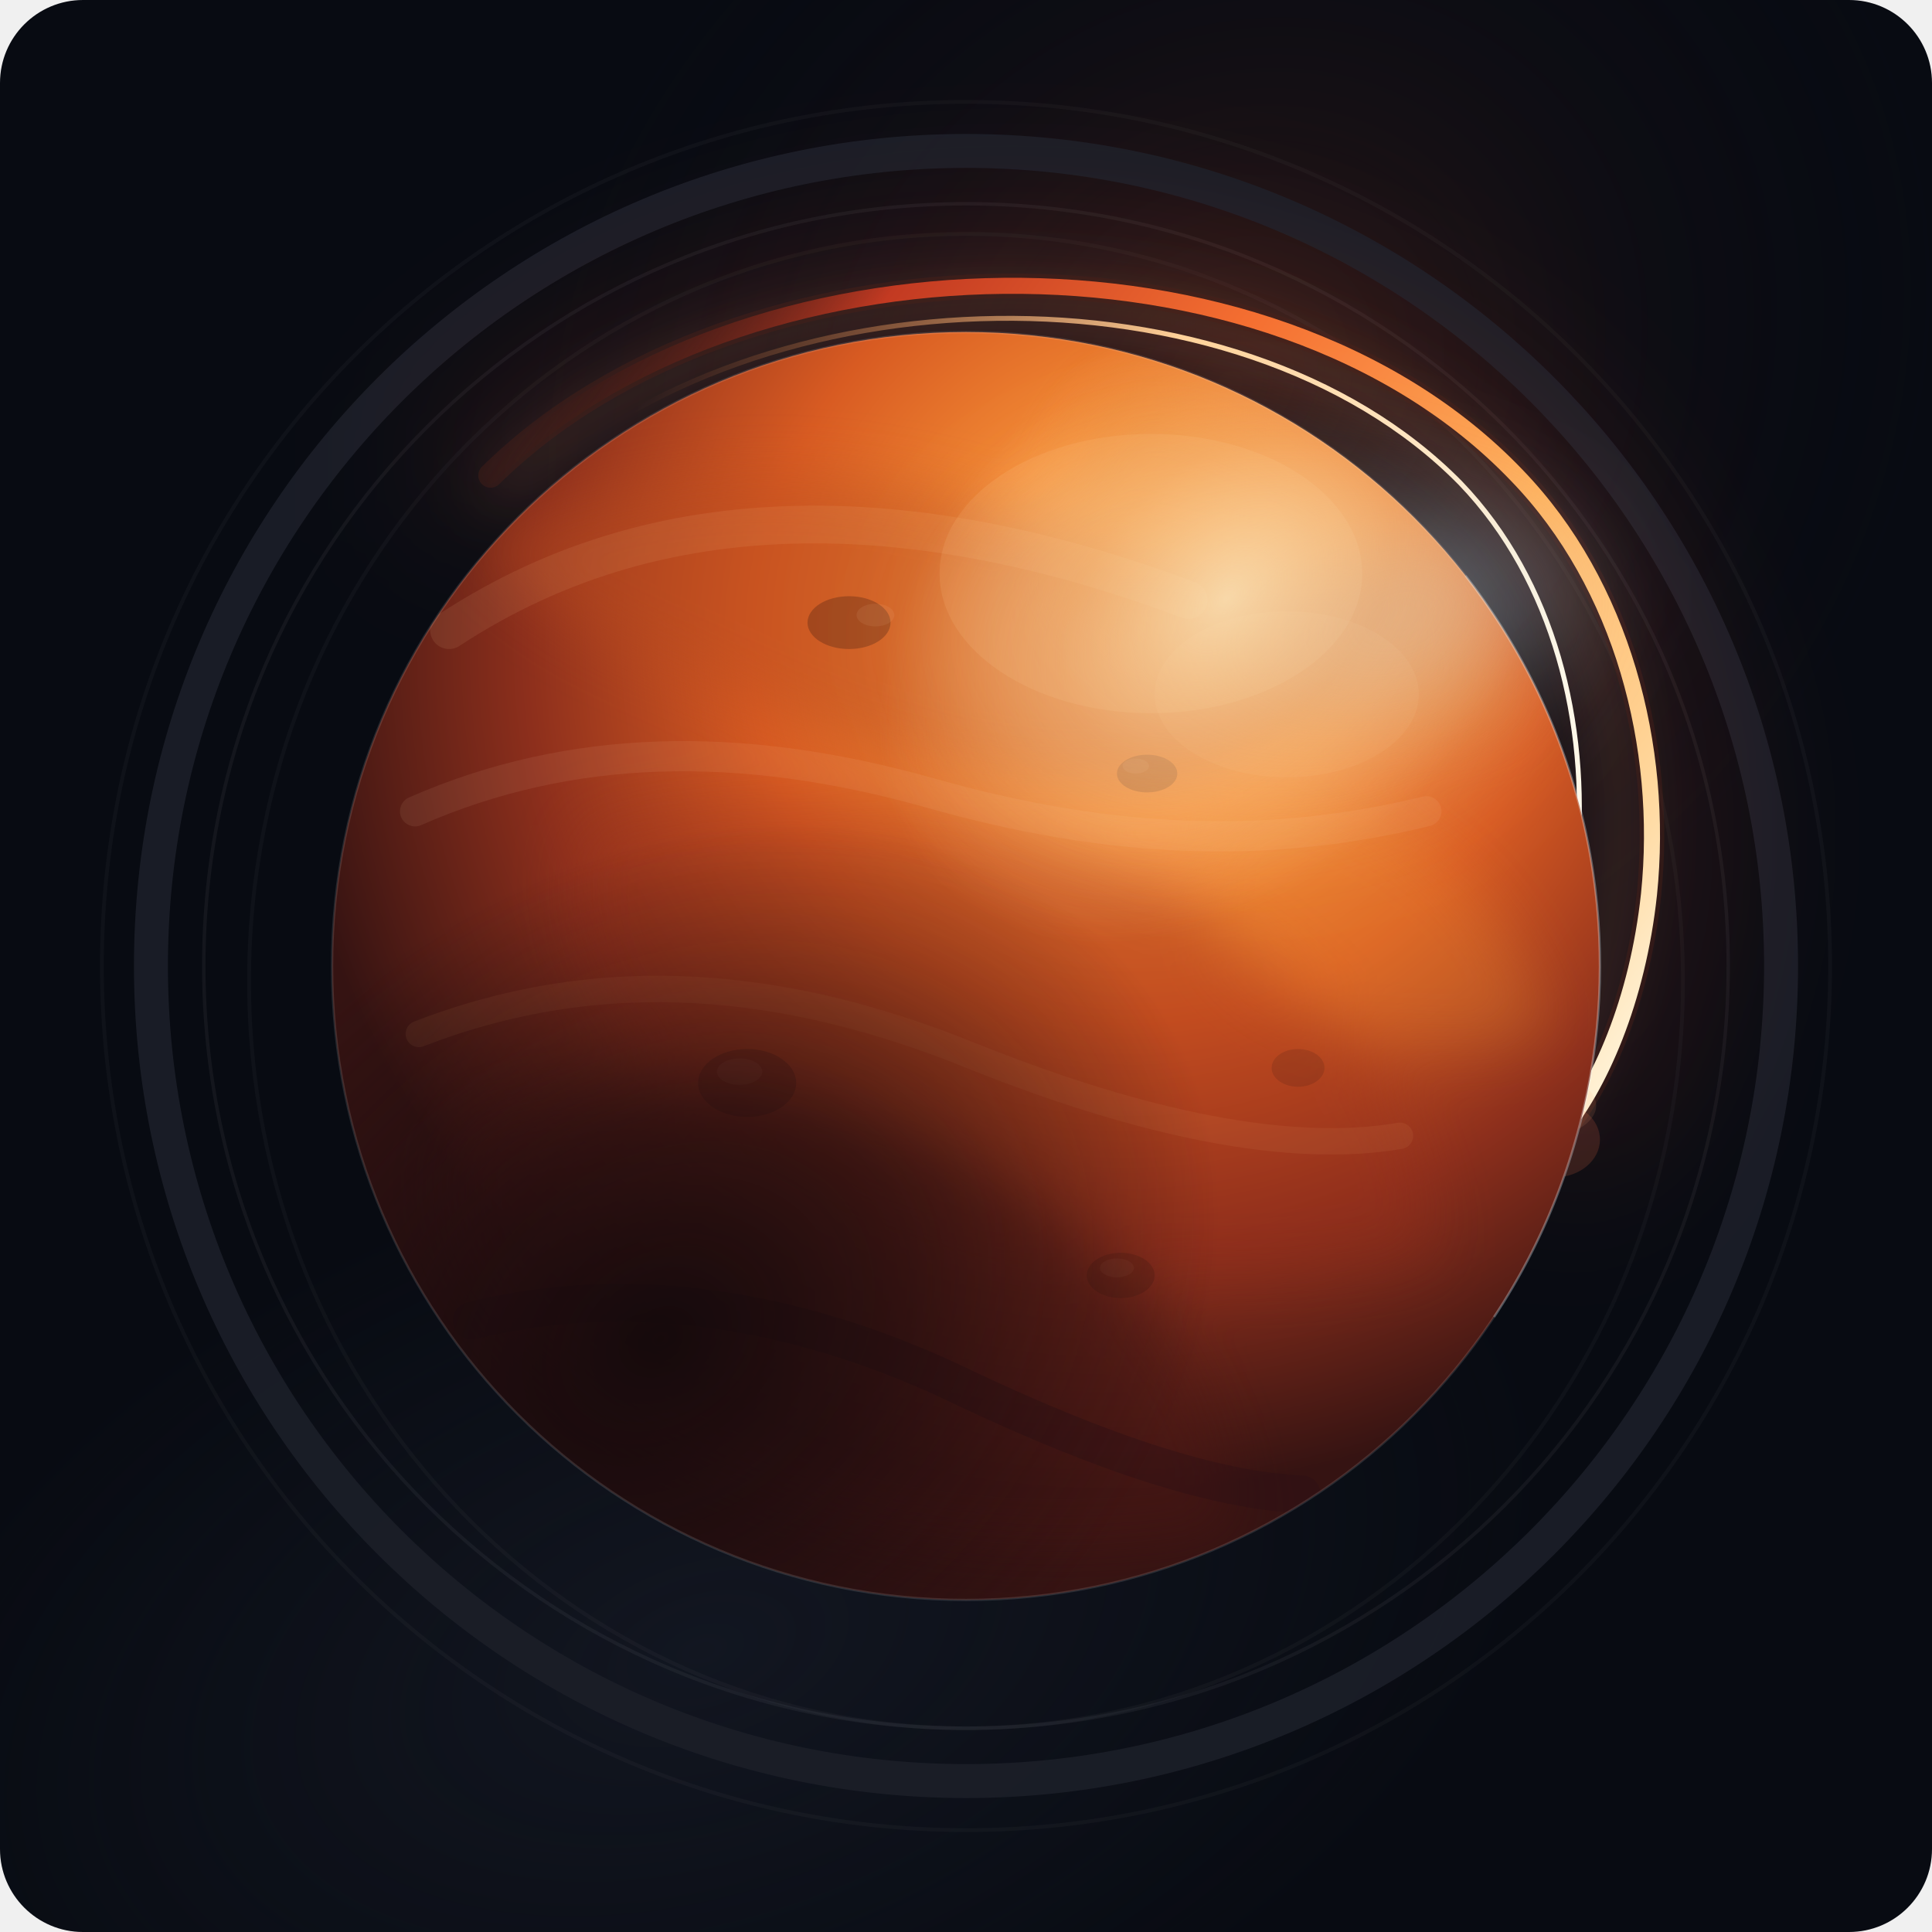
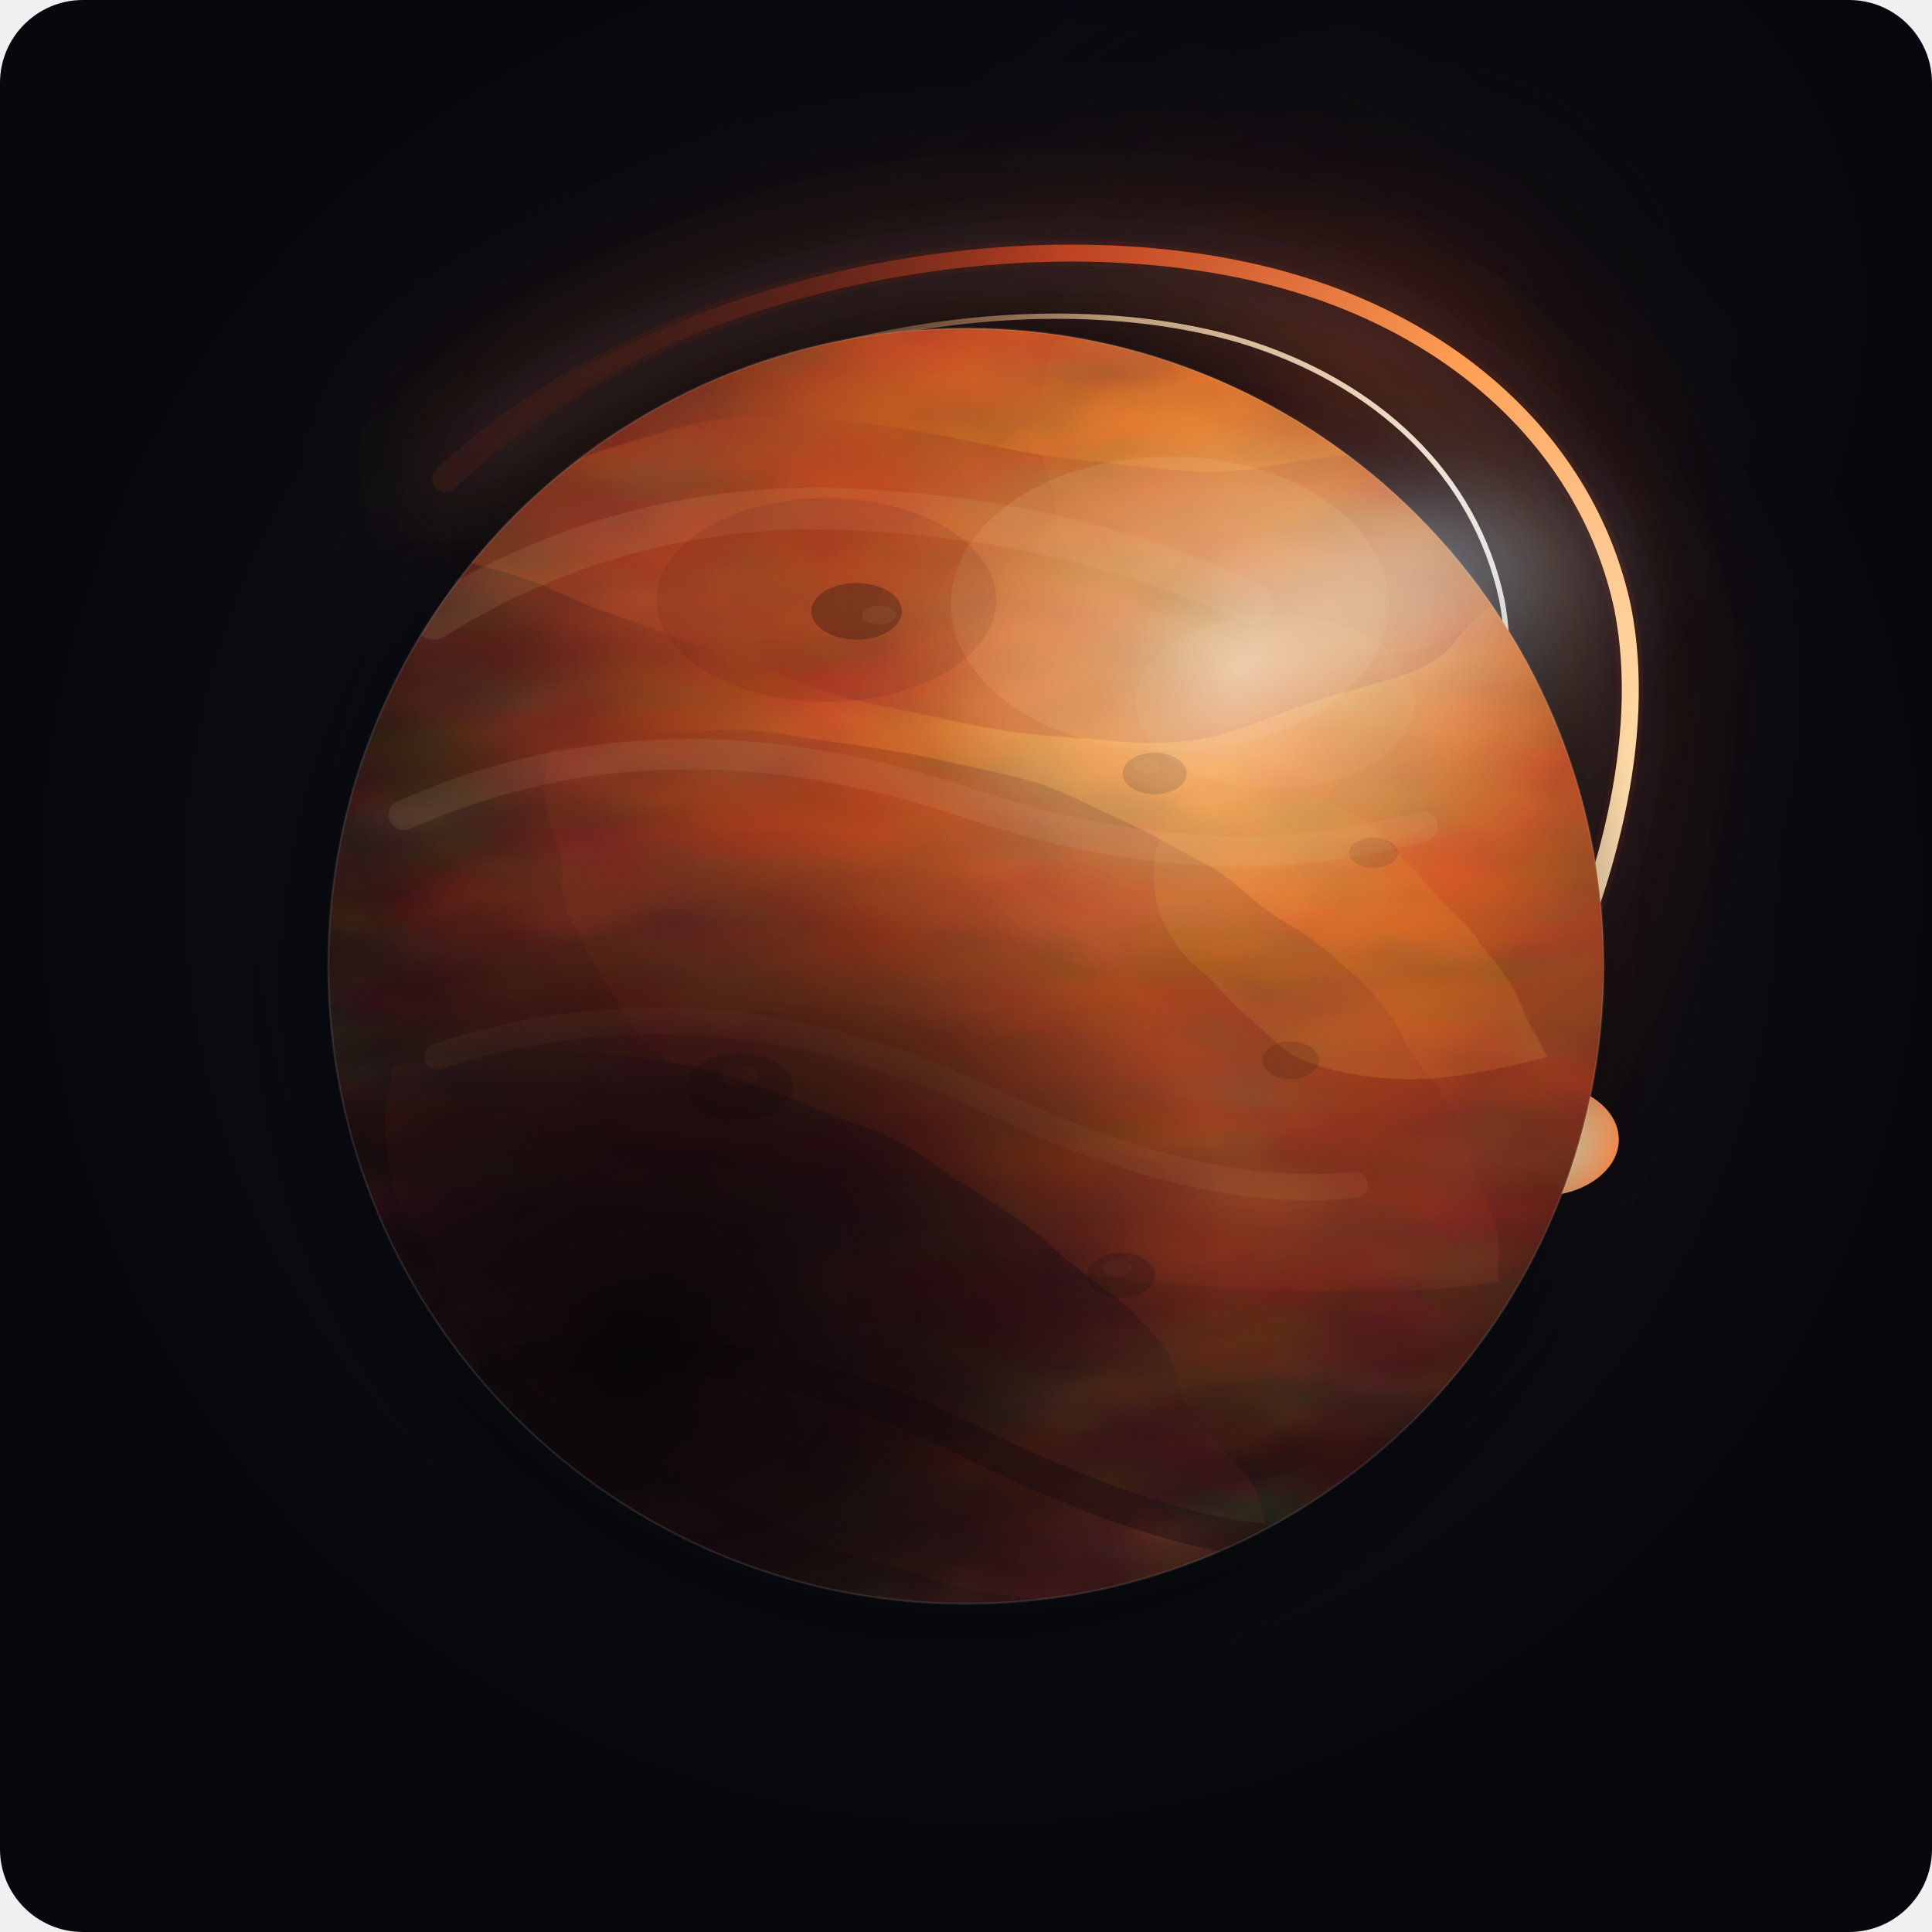
<svg xmlns="http://www.w3.org/2000/svg" width="1024" height="1024" viewBox="0 0 1024 1024" fill="none">
  <defs>
-     <radialGradient id="bg-glow-top" cx="0" cy="0" r="1" gradientUnits="userSpaceOnUse" gradientTransform="translate(652 202) rotate(138) scale(412 356)">
-       <stop stop-color="#52251A" stop-opacity="0.46" />
-       <stop offset="0.58" stop-color="#201318" stop-opacity="0.22" />
-       <stop offset="1" stop-color="#080B12" stop-opacity="0" />
+     <radialGradient id="bg-core" cx="0" cy="0" r="1" gradientUnits="userSpaceOnUse" gradientTransform="translate(520 468) rotate(90) scale(520 520)">
+       <stop stop-color="#191117" />
+       <stop offset="0.64" stop-color="#0B0D13" />
+       <stop offset="1" stop-color="#06080D" />
    </radialGradient>
-     <radialGradient id="bg-glow-bottom" cx="0" cy="0" r="1" gradientUnits="userSpaceOnUse" gradientTransform="translate(372 874) rotate(-18) scale(462 268)">
-       <stop stop-color="#1D2230" stop-opacity="0.48" />
-       <stop offset="1" stop-color="#1D2230" stop-opacity="0" />
+     <radialGradient id="bg-glow" cx="0" cy="0" r="1" gradientUnits="userSpaceOnUse" gradientTransform="translate(692 232) rotate(136) scale(364 286)">
+       <stop stop-color="#7E2E1D" stop-opacity="0.42" />
+       <stop offset="0.46" stop-color="#391A1A" stop-opacity="0.16" />
+       <stop offset="1" stop-color="#0B0D13" stop-opacity="0" />
    </radialGradient>
-     <radialGradient id="planet-base" cx="0" cy="0" r="1" gradientUnits="userSpaceOnUse" gradientTransform="translate(612 328) rotate(131) scale(474 448)">
-       <stop stop-color="#FFB55A" />
-       <stop offset="0.22" stop-color="#F48C34" />
-       <stop offset="0.46" stop-color="#D85B22" />
-       <stop offset="0.72" stop-color="#8D2F1C" />
-       <stop offset="1" stop-color="#351312" />
+     <radialGradient id="planet-shell" cx="0" cy="0" r="1" gradientUnits="userSpaceOnUse" gradientTransform="translate(638 332) rotate(136) scale(470 440)">
+       <stop stop-color="#FFBF73" />
+       <stop offset="0.18" stop-color="#F7953E" />
+       <stop offset="0.43" stop-color="#D65D22" />
+       <stop offset="0.72" stop-color="#7A281A" />
+       <stop offset="1" stop-color="#1D0D10" />
    </radialGradient>
-     <radialGradient id="planet-terminator" cx="0" cy="0" r="1" gradientUnits="userSpaceOnUse" gradientTransform="translate(350 710) rotate(-36) scale(318 248)">
-       <stop stop-color="#12090B" stop-opacity="0.92" />
-       <stop offset="0.44" stop-color="#160A0D" stop-opacity="0.62" />
-       <stop offset="1" stop-color="#160A0D" stop-opacity="0" />
+     <radialGradient id="atmosphere-rim" cx="0" cy="0" r="1" gradientUnits="userSpaceOnUse" gradientTransform="translate(734 316) rotate(150) scale(228 84)">
+       <stop stop-color="#C9E7FF" stop-opacity="0.62" />
+       <stop offset="0.38" stop-color="#DDF1FF" stop-opacity="0.22" />
+       <stop offset="1" stop-color="#DDF1FF" stop-opacity="0" />
    </radialGradient>
-     <radialGradient id="planet-rim-light" cx="0" cy="0" r="1" gradientUnits="userSpaceOnUse" gradientTransform="translate(650 318) rotate(136) scale(214 146)">
-       <stop stop-color="#FFF0C7" stop-opacity="0.7" />
-       <stop offset="0.48" stop-color="#FFD59E" stop-opacity="0.3" />
-       <stop offset="1" stop-color="#FFD59E" stop-opacity="0" />
+     <radialGradient id="planet-highlight" cx="0" cy="0" r="1" gradientUnits="userSpaceOnUse" gradientTransform="translate(658 354) rotate(135) scale(190 132)">
+       <stop stop-color="#FFF0CE" stop-opacity="0.54" />
+       <stop offset="0.46" stop-color="#FFD49B" stop-opacity="0.18" />
+       <stop offset="1" stop-color="#FFD49B" stop-opacity="0" />
    </radialGradient>
-     <radialGradient id="planet-atmosphere" cx="0" cy="0" r="1" gradientUnits="userSpaceOnUse" gradientTransform="translate(744 330) rotate(150) scale(222 88)">
-       <stop stop-color="#A9D8FF" stop-opacity="0.42" />
-       <stop offset="0.42" stop-color="#D7F0FF" stop-opacity="0.16" />
-       <stop offset="1" stop-color="#D7F0FF" stop-opacity="0" />
+     <radialGradient id="planet-shadow" cx="0" cy="0" r="1" gradientUnits="userSpaceOnUse" gradientTransform="translate(336 722) rotate(-34) scale(332 260)">
+       <stop stop-color="#080509" stop-opacity="0.98" />
+       <stop offset="0.48" stop-color="#0D060A" stop-opacity="0.72" />
+       <stop offset="1" stop-color="#0D060A" stop-opacity="0" />
    </radialGradient>
-     <linearGradient id="flare-gradient" x1="314" y1="164" x2="868" y2="564" gradientUnits="userSpaceOnUse">
-       <stop stop-color="#3B120F" stop-opacity="0" />
-       <stop offset="0.18" stop-color="#C33A22" />
-       <stop offset="0.42" stop-color="#F56F31" />
-       <stop offset="0.68" stop-color="#FFB05A" />
-       <stop offset="0.88" stop-color="#FFD79C" />
-       <stop offset="1" stop-color="#FFF4DB" />
+     <radialGradient id="flare-head" cx="0" cy="0" r="1" gradientUnits="userSpaceOnUse" gradientTransform="translate(818 608) rotate(142) scale(70 56)">
+       <stop stop-color="#FFF7EB" />
+       <stop offset="0.28" stop-color="#FFD7A0" />
+       <stop offset="0.64" stop-color="#FF8E4F" />
+       <stop offset="1" stop-color="#FF5A34" stop-opacity="0" />
+     </radialGradient>
+     <linearGradient id="flare-stream" x1="236" y1="238" x2="852" y2="598" gradientUnits="userSpaceOnUse">
+       <stop stop-color="#35120F" stop-opacity="0" />
+       <stop offset="0.12" stop-color="#8F2B1A" stop-opacity="0.28" />
+       <stop offset="0.32" stop-color="#D64924" stop-opacity="0.84" />
+       <stop offset="0.62" stop-color="#FF9F54" />
+       <stop offset="0.86" stop-color="#FFD7A0" />
+       <stop offset="1" stop-color="#FFF6E8" />
    </linearGradient>
-     <linearGradient id="flare-core" x1="360" y1="186" x2="850" y2="552" gradientUnits="userSpaceOnUse">
+     <linearGradient id="flare-core" x1="292" y1="252" x2="826" y2="582" gradientUnits="userSpaceOnUse">
      <stop stop-color="#FF8F47" stop-opacity="0" />
-       <stop offset="0.34" stop-color="#FFD29A" />
-       <stop offset="0.78" stop-color="#FFF8E8" />
-       <stop offset="1" stop-color="#FFF8E8" />
+       <stop offset="0.34" stop-color="#FFD8A8" stop-opacity="0.82" />
+       <stop offset="0.72" stop-color="#FFF9EF" />
+       <stop offset="1" stop-color="#FFF9EF" />
    </linearGradient>
-     <filter id="soft-blur-16" x="0" y="0" width="1024" height="1024" filterUnits="userSpaceOnUse" color-interpolation-filters="sRGB">
+     <filter id="planet-texture" x="110" y="110" width="804" height="804" filterUnits="userSpaceOnUse" color-interpolation-filters="sRGB">
+       <feTurbulence type="fractalNoise" baseFrequency="0.010 0.024" numOctaves="3" seed="11" result="noise" />
+       <feColorMatrix in="noise" type="matrix" values="0.9 0 0 0 0                 0 0.56 0 0 0                 0 0 0.32 0 0                 0 0 0 0.72 0" result="noiseTint" />
+       <feGaussianBlur in="noiseTint" stdDeviation="1.2" result="noiseSoft" />
+     </filter>
+     <filter id="planet-relief" x="110" y="110" width="804" height="804" filterUnits="userSpaceOnUse" color-interpolation-filters="sRGB">
+       <feTurbulence type="fractalNoise" baseFrequency="0.006 0.018" numOctaves="2" seed="7" result="reliefNoise" />
+       <feDisplacementMap in="SourceGraphic" in2="reliefNoise" scale="18" xChannelSelector="R" yChannelSelector="G" />
+     </filter>
+     <filter id="soft-blur-16" x="0" y="0" width="1024" height="1024" filterUnits="userSpaceOnUse">
      <feGaussianBlur stdDeviation="16" />
    </filter>
-     <filter id="soft-blur-28" x="0" y="0" width="1024" height="1024" filterUnits="userSpaceOnUse" color-interpolation-filters="sRGB">
-       <feGaussianBlur stdDeviation="28" />
+     <filter id="soft-blur-24" x="0" y="0" width="1024" height="1024" filterUnits="userSpaceOnUse">
+       <feGaussianBlur stdDeviation="24" />
    </filter>
-     <filter id="soft-blur-42" x="0" y="0" width="1024" height="1024" filterUnits="userSpaceOnUse" color-interpolation-filters="sRGB">
-       <feGaussianBlur stdDeviation="42" />
+     <filter id="soft-blur-40" x="0" y="0" width="1024" height="1024" filterUnits="userSpaceOnUse">
+       <feGaussianBlur stdDeviation="40" />
    </filter>
    <clipPath id="planet-clip">
-       <circle cx="512" cy="512" r="336" />
+       <circle cx="512" cy="512" r="338" />
    </clipPath>
  </defs>
-   <rect width="1024" height="1024" rx="44" fill="#080B12" />
-   <rect width="1024" height="1024" rx="44" fill="url(#bg-glow-top)" />
-   <rect width="1024" height="1024" rx="44" fill="url(#bg-glow-bottom)" />
-   <circle cx="512" cy="512" r="458" stroke="#FFFFFF" stroke-opacity="0.028" stroke-width="2" />
-   <circle cx="512" cy="512" r="432" stroke="#1A1E27" stroke-opacity="0.96" stroke-width="18" />
-   <circle cx="512" cy="512" r="404" stroke="#FFFFFF" stroke-opacity="0.05" stroke-width="1.8" />
-   <ellipse cx="512" cy="520" rx="380" ry="396" stroke="#FFFFFF" stroke-opacity="0.03" stroke-width="2" />
-   <g filter="url(#soft-blur-42)">
-     <path d="M250 254C384 120 676 110 808 252C864 312 886 398 878 474C872 532 850 578 828 602" stroke="#FF5A36" stroke-opacity="0.24" stroke-width="34" stroke-linecap="round" />
+   <rect width="1024" height="1024" rx="44" fill="url(#bg-core)" />
+   <rect width="1024" height="1024" rx="44" fill="url(#bg-glow)" />
+   <g filter="url(#soft-blur-40)">
+     <path d="M234 254C350 146 552 110 686 150C774 176 842 238 860 322C874 392 850 474 820 536C802 576 786 598 770 618" stroke="#FF4F2B" stroke-opacity="0.22" stroke-width="38" stroke-linecap="round" />
  </g>
+   <g filter="url(#soft-blur-24)">
+     <path d="M246 258C360 160 548 128 674 164C756 188 816 246 832 320C844 382 822 454 794 510C780 540 766 562 752 580" stroke="#FFB176" stroke-opacity="0.18" stroke-width="20" stroke-linecap="round" />
+   </g>
+   <path d="M236 254C350 146 552 110 686 150C774 176 842 238 860 322C874 392 850 474 820 536C802 576 786 598 770 618" stroke="#48211A" stroke-opacity="0.42" stroke-width="14" stroke-linecap="round" />
+   <path d="M236 254C350 146 552 110 686 150C774 176 842 238 860 322C874 392 850 474 820 536C802 576 786 598 770 618" stroke="url(#flare-stream)" stroke-width="9" stroke-linecap="round" />
+   <path d="M274 268C378 178 544 148 656 180C730 202 782 252 796 318C806 370 788 432 764 478C752 500 742 516 730 532" stroke="url(#flare-core)" stroke-width="2.8" stroke-linecap="round" />
+   <path d="M720 540C760 518 794 524 820 562" stroke="#FFB987" stroke-opacity="0.36" stroke-width="2.4" stroke-linecap="round" />
+   <path d="M742 570C784 562 810 574 826 602" stroke="#FF8D58" stroke-opacity="0.22" stroke-width="4" stroke-linecap="round" />
+   <circle cx="816" cy="604" r="13" fill="#FFF8EF" />
+   <ellipse cx="816" cy="604" rx="42" ry="30" fill="url(#flare-head)" />
  <g filter="url(#soft-blur-16)">
-     <path d="M266 258C394 134 664 126 790 256C844 312 864 392 856 466C850 520 832 564 814 588" stroke="#FFB17B" stroke-opacity="0.18" stroke-width="18" stroke-linecap="round" />
+     <ellipse cx="504" cy="522" rx="354" ry="366" fill="#000000" fill-opacity="0.26" />
  </g>
-   <path d="M260 252C392 122 672 114 804 252C860 310 882 396 874 474C868 530 848 576 826 602" stroke="#4B211A" stroke-opacity="0.42" stroke-width="13" stroke-linecap="round" />
-   <path d="M260 252C392 122 672 114 804 252C860 310 882 396 874 474C868 530 848 576 826 602" stroke="url(#flare-gradient)" stroke-width="8.5" stroke-linecap="round" />
-   <path d="M278 260C402 142 656 136 774 256C824 308 842 384 836 454C832 500 818 542 800 566" stroke="url(#flare-core)" stroke-width="2.6" stroke-linecap="round" />
-   <path d="M746 548C780 534 804 542 820 572" stroke="#FFB785" stroke-opacity="0.34" stroke-width="2.2" stroke-linecap="round" />
-   <path d="M732 526C764 510 792 516 814 542" stroke="#FF8E58" stroke-opacity="0.22" stroke-width="3.6" stroke-linecap="round" />
-   <ellipse cx="824" cy="604" rx="24" ry="20" fill="#FF754D" fill-opacity="0.16" />
-   <ellipse cx="812" cy="586" rx="34" ry="18" fill="#FFB07C" fill-opacity="0.11" />
-   <circle cx="824" cy="604" r="10" fill="#FFF3DF" />
-   <circle cx="512" cy="512" r="336" fill="url(#planet-base)" />
+   <circle cx="512" cy="512" r="338" fill="url(#planet-shell)" />
  <g clip-path="url(#planet-clip)">
-     <g filter="url(#soft-blur-16)">
-       <path d="M252 286C356 238 456 244 552 278C624 304 680 310 756 298C718 378 642 426 550 418C470 410 410 378 346 350C308 334 278 316 252 286Z" fill="#B84A20" fill-opacity="0.46" />
-       <path d="M596 204C694 220 778 286 806 378C740 404 666 398 608 360C548 320 540 256 596 204Z" fill="#E17A28" fill-opacity="0.42" />
-       <path d="M308 438C424 408 556 432 646 488C716 532 758 594 760 666C642 690 518 674 422 622C336 576 292 514 308 438Z" fill="#9A311D" fill-opacity="0.34" />
-       <path d="M244 596C330 564 432 576 518 622C600 666 650 736 656 812C548 832 442 818 354 770C270 724 220 658 244 596Z" fill="#4E1715" fill-opacity="0.52" />
-       <path d="M670 414C744 426 802 476 822 548C772 564 716 558 670 526C622 492 620 438 670 414Z" fill="#F19A36" fill-opacity="0.24" />
+     <g filter="url(#planet-relief)">
+       <path d="M210 292C292 234 382 210 470 226C552 242 604 264 676 246C744 230 788 236 836 272C780 346 700 392 592 392C486 392 406 354 332 328C286 310 248 302 210 292Z" fill="#B84522" fill-opacity="0.44" />
+       <path d="M560 182C656 184 746 234 804 320C748 350 682 352 626 332C566 310 534 260 560 182Z" fill="#E17B2C" fill-opacity="0.42" />
+       <path d="M290 396C404 374 538 398 646 460C726 506 780 584 796 676C680 700 560 688 454 634C344 578 286 500 290 396Z" fill="#8A2E1D" fill-opacity="0.36" />
+       <path d="M206 566C302 544 420 566 520 632C610 692 668 772 682 850C562 862 438 834 334 768C238 706 190 636 206 566Z" fill="#391317" fill-opacity="0.6" />
+       <path d="M632 404C714 418 784 474 820 562C770 580 712 576 664 546C612 514 600 450 632 404Z" fill="#F39A39" fill-opacity="0.24" />
    </g>
-     <path d="M238 334C296 296 360 278 432 278C498 278 566 294 630 318" stroke="#FFD5A5" stroke-opacity="0.09" stroke-width="20" stroke-linecap="round" />
-     <path d="M220 430C302 394 392 392 492 420C590 448 674 450 756 430" stroke="#FFD8B2" stroke-opacity="0.08" stroke-width="16" stroke-linecap="round" />
-     <path d="M222 548C320 510 418 520 516 560C606 596 684 612 742 602" stroke="#F5B07B" stroke-opacity="0.08" stroke-width="14" stroke-linecap="round" />
-     <path d="M250 700C338 678 430 696 512 736C584 770 644 790 690 792" stroke="#2A0E14" stroke-opacity="0.36" stroke-width="20" stroke-linecap="round" />
-     <ellipse cx="610" cy="304" rx="112" ry="74" fill="#FFD597" fill-opacity="0.12" />
-     <ellipse cx="682" cy="368" rx="70" ry="44" fill="#FFCF8D" fill-opacity="0.08" />
-     <g fill="#2A120F">
-       <ellipse cx="450" cy="330" rx="22" ry="14" fill-opacity="0.26" />
-       <ellipse cx="608" cy="410" rx="16" ry="10" fill-opacity="0.2" />
-       <ellipse cx="396" cy="574" rx="26" ry="18" fill-opacity="0.22" />
-       <ellipse cx="594" cy="676" rx="18" ry="12" fill-opacity="0.18" />
-       <ellipse cx="688" cy="566" rx="14" ry="10" fill-opacity="0.14" />
-       <ellipse cx="344" cy="706" rx="16" ry="10" fill-opacity="0.18" />
+     <g filter="url(#planet-texture)" opacity="0.56">
+       <rect x="154" y="154" width="716" height="716" fill="#B45E32" />
    </g>
-     <g fill="#FFD6B0">
-       <ellipse cx="464" cy="326" rx="10" ry="6" fill-opacity="0.08" />
-       <ellipse cx="602" cy="406" rx="7" ry="4" fill-opacity="0.08" />
-       <ellipse cx="392" cy="568" rx="12" ry="7" fill-opacity="0.06" />
-       <ellipse cx="592" cy="672" rx="9" ry="5" fill-opacity="0.05" />
+     <path d="M230 328C296 286 374 266 452 270C536 274 604 292 664 320" stroke="#FFD09D" stroke-opacity="0.1" stroke-width="22" stroke-linecap="round" />
+     <path d="M214 432C308 390 408 390 514 426C604 456 682 458 754 438" stroke="#FFDAB1" stroke-opacity="0.08" stroke-width="16" stroke-linecap="round" />
+     <path d="M232 560C334 526 434 540 526 584C598 618 662 634 718 628" stroke="#F6B27A" stroke-opacity="0.08" stroke-width="14" stroke-linecap="round" />
+     <path d="M262 724C350 706 440 726 518 766C576 794 626 812 666 816" stroke="#1C0C10" stroke-opacity="0.42" stroke-width="18" stroke-linecap="round" />
+     <ellipse cx="620" cy="320" rx="116" ry="78" fill="#FFD79C" fill-opacity="0.12" />
+     <ellipse cx="676" cy="372" rx="74" ry="46" fill="#FFE0AF" fill-opacity="0.06" />
+     <ellipse cx="438" cy="318" rx="90" ry="54" fill="#5C211A" fill-opacity="0.14" />
+     <g fill="#180A0D">
+       <ellipse cx="454" cy="324" rx="24" ry="15" fill-opacity="0.3" />
+       <ellipse cx="612" cy="410" rx="17" ry="11" fill-opacity="0.22" />
+       <ellipse cx="392" cy="576" rx="28" ry="18" fill-opacity="0.22" />
+       <ellipse cx="594" cy="676" rx="18" ry="12" fill-opacity="0.2" />
+       <ellipse cx="684" cy="562" rx="15" ry="10" fill-opacity="0.14" />
+       <ellipse cx="342" cy="708" rx="18" ry="11" fill-opacity="0.2" />
+       <ellipse cx="728" cy="452" rx="13" ry="8" fill-opacity="0.12" />
+     </g>
+     <g fill="#F4B77B">
+       <ellipse cx="466" cy="326" rx="9" ry="5" fill-opacity="0.08" />
+       <ellipse cx="608" cy="406" rx="7" ry="4" fill-opacity="0.08" />
+       <ellipse cx="392" cy="570" rx="10" ry="6" fill-opacity="0.05" />
+       <ellipse cx="592" cy="672" rx="8" ry="4.5" fill-opacity="0.05" />
    </g>
  </g>
-   <circle cx="512" cy="512" r="336" fill="url(#planet-terminator)" />
-   <g filter="url(#soft-blur-28)">
-     <ellipse cx="656" cy="340" rx="162" ry="104" fill="#FFF1CF" fill-opacity="0.16" />
-     <ellipse cx="704" cy="318" rx="142" ry="58" fill="url(#planet-atmosphere)" />
+   <circle cx="512" cy="512" r="338" fill="url(#planet-shadow)" />
+   <g filter="url(#soft-blur-24)">
+     <ellipse cx="666" cy="352" rx="164" ry="108" fill="#FFF1D1" fill-opacity="0.14" />
+     <ellipse cx="722" cy="320" rx="154" ry="64" fill="url(#atmosphere-rim)" />
  </g>
-   <circle cx="512" cy="512" r="336" fill="url(#planet-rim-light)" />
-   <circle cx="512" cy="512" r="336" fill="none" stroke="#DDF0FF" stroke-opacity="0.22" stroke-width="1.2" stroke-dasharray="420 1692" transform="rotate(-38 512 512)" />
-   <circle cx="512" cy="512" r="336" fill="none" stroke="#FFFFFF" stroke-opacity="0.12" stroke-width="1.2" />
+   <circle cx="512" cy="512" r="338" fill="url(#planet-highlight)" />
+   <circle cx="512" cy="512" r="338" fill="none" stroke="#FFFFFF" stroke-opacity="0.1" stroke-width="1.1" />
</svg>
